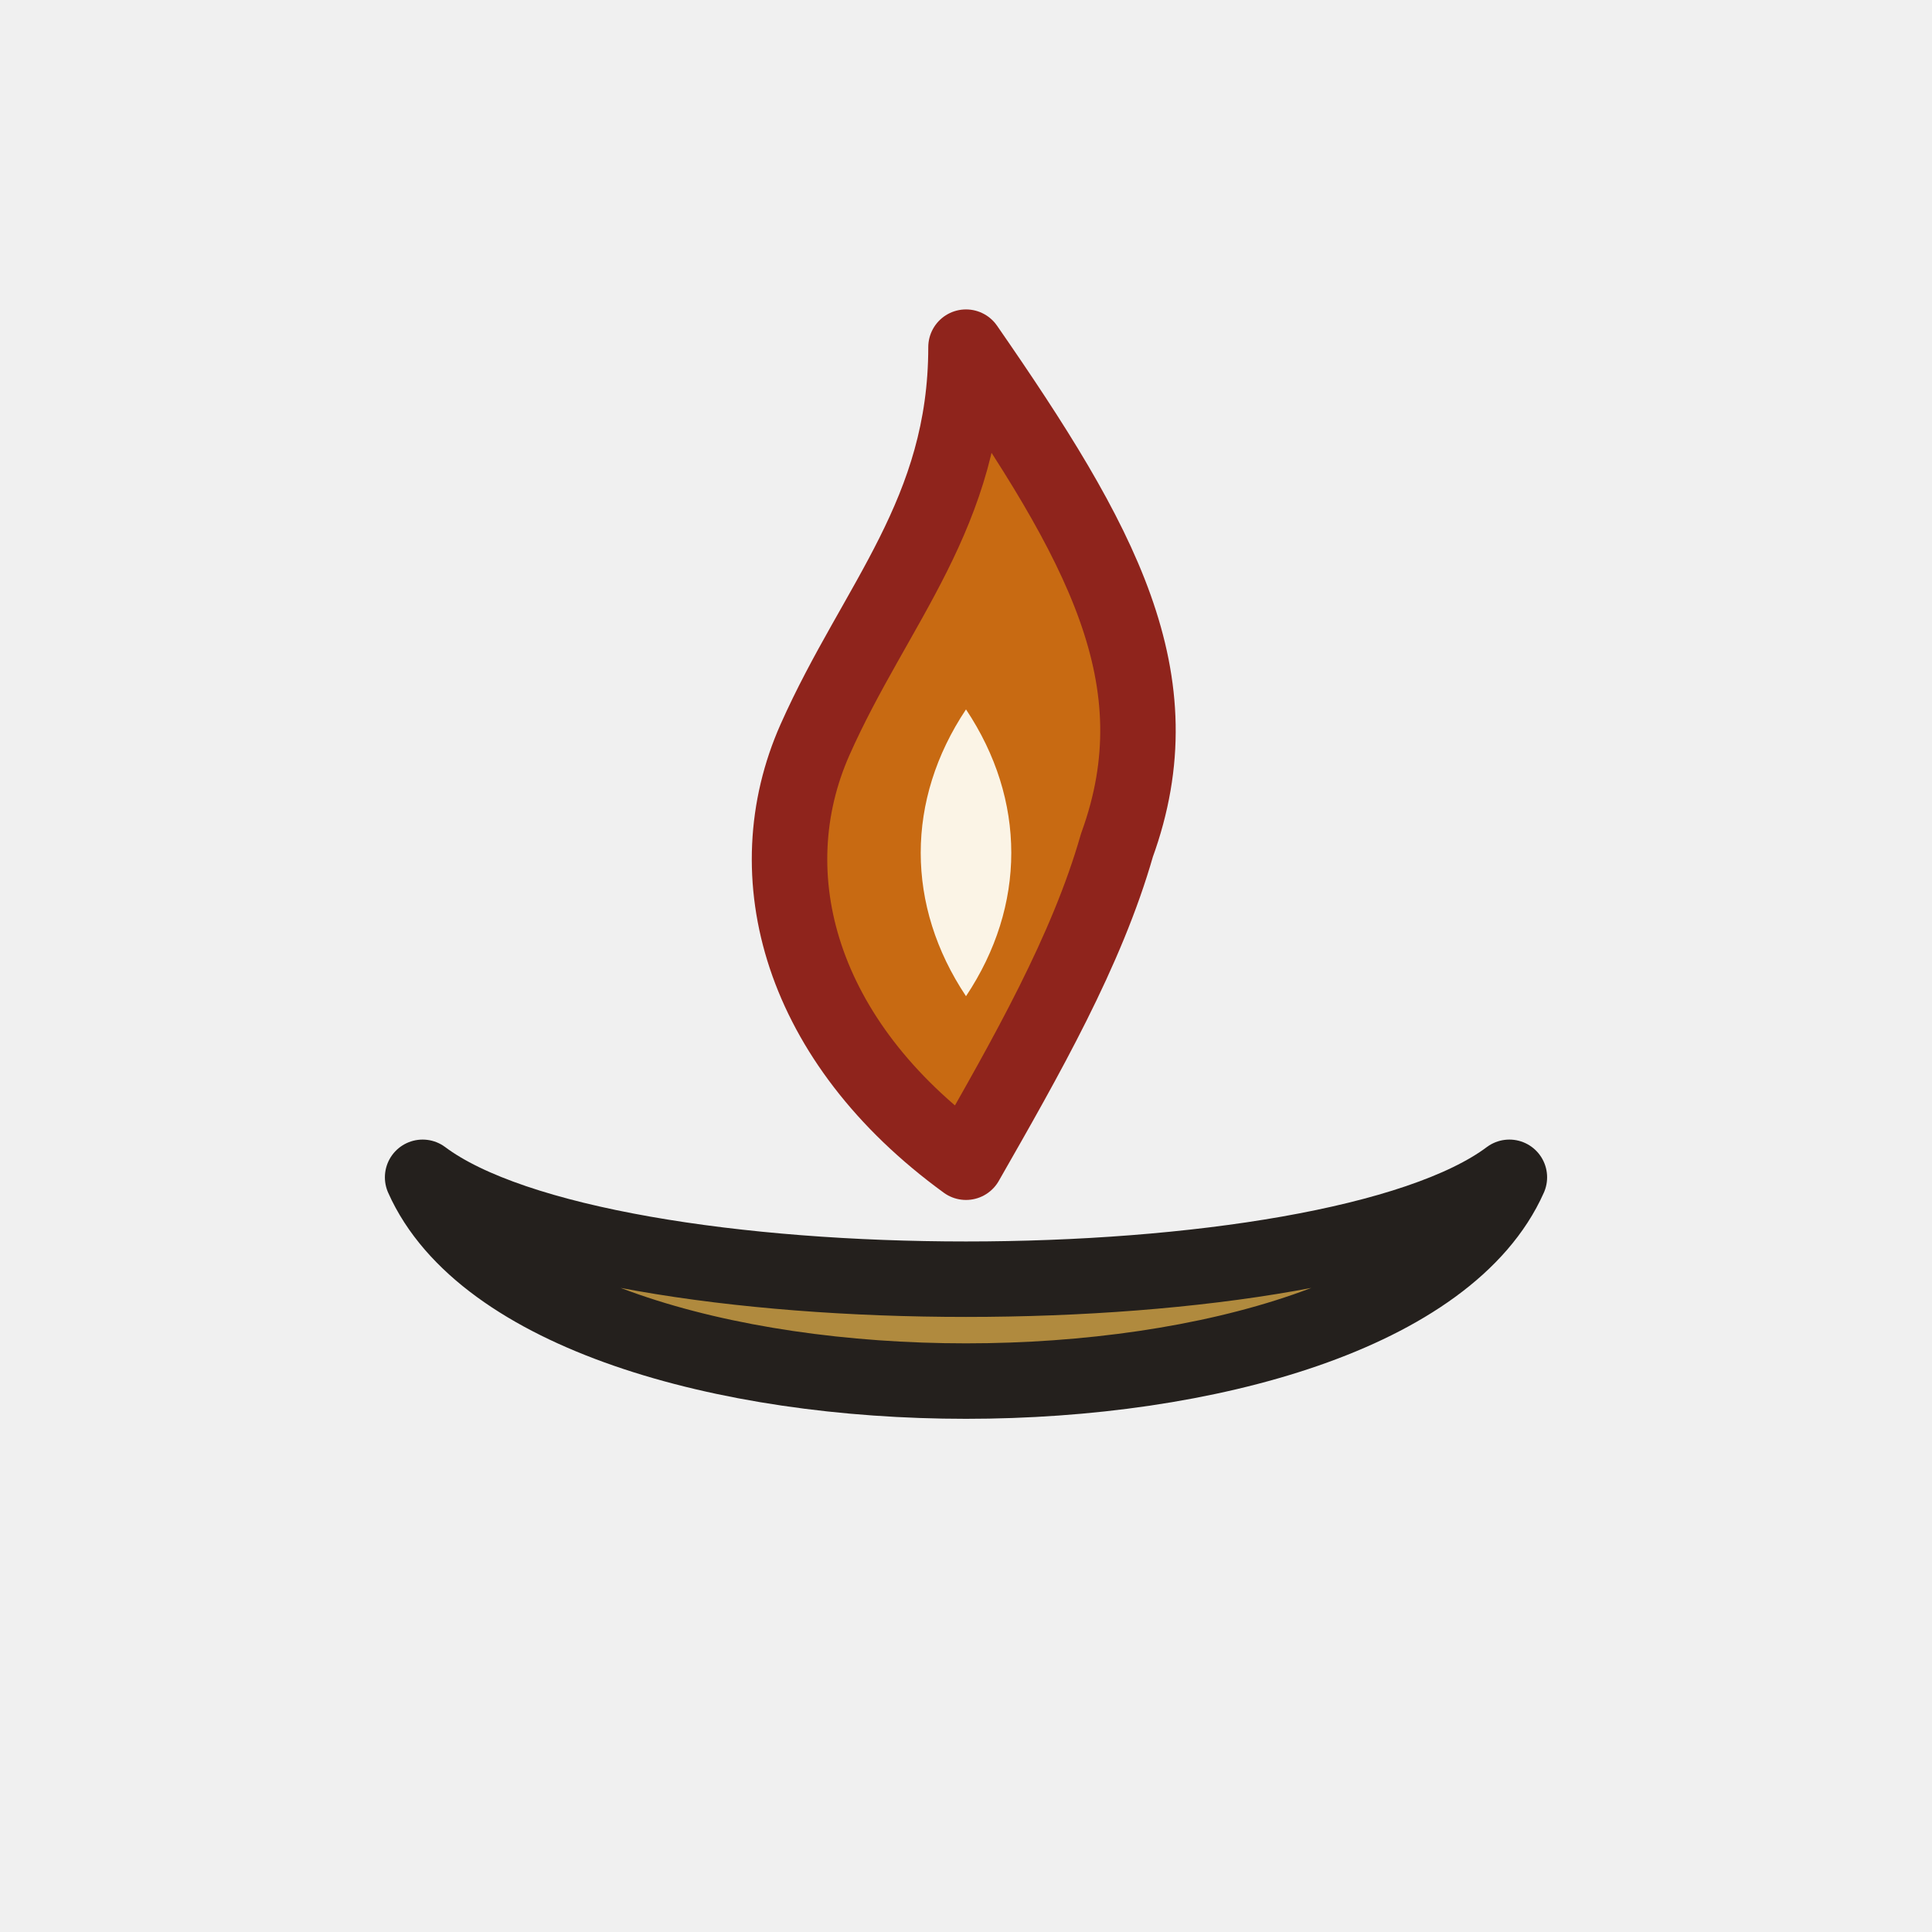
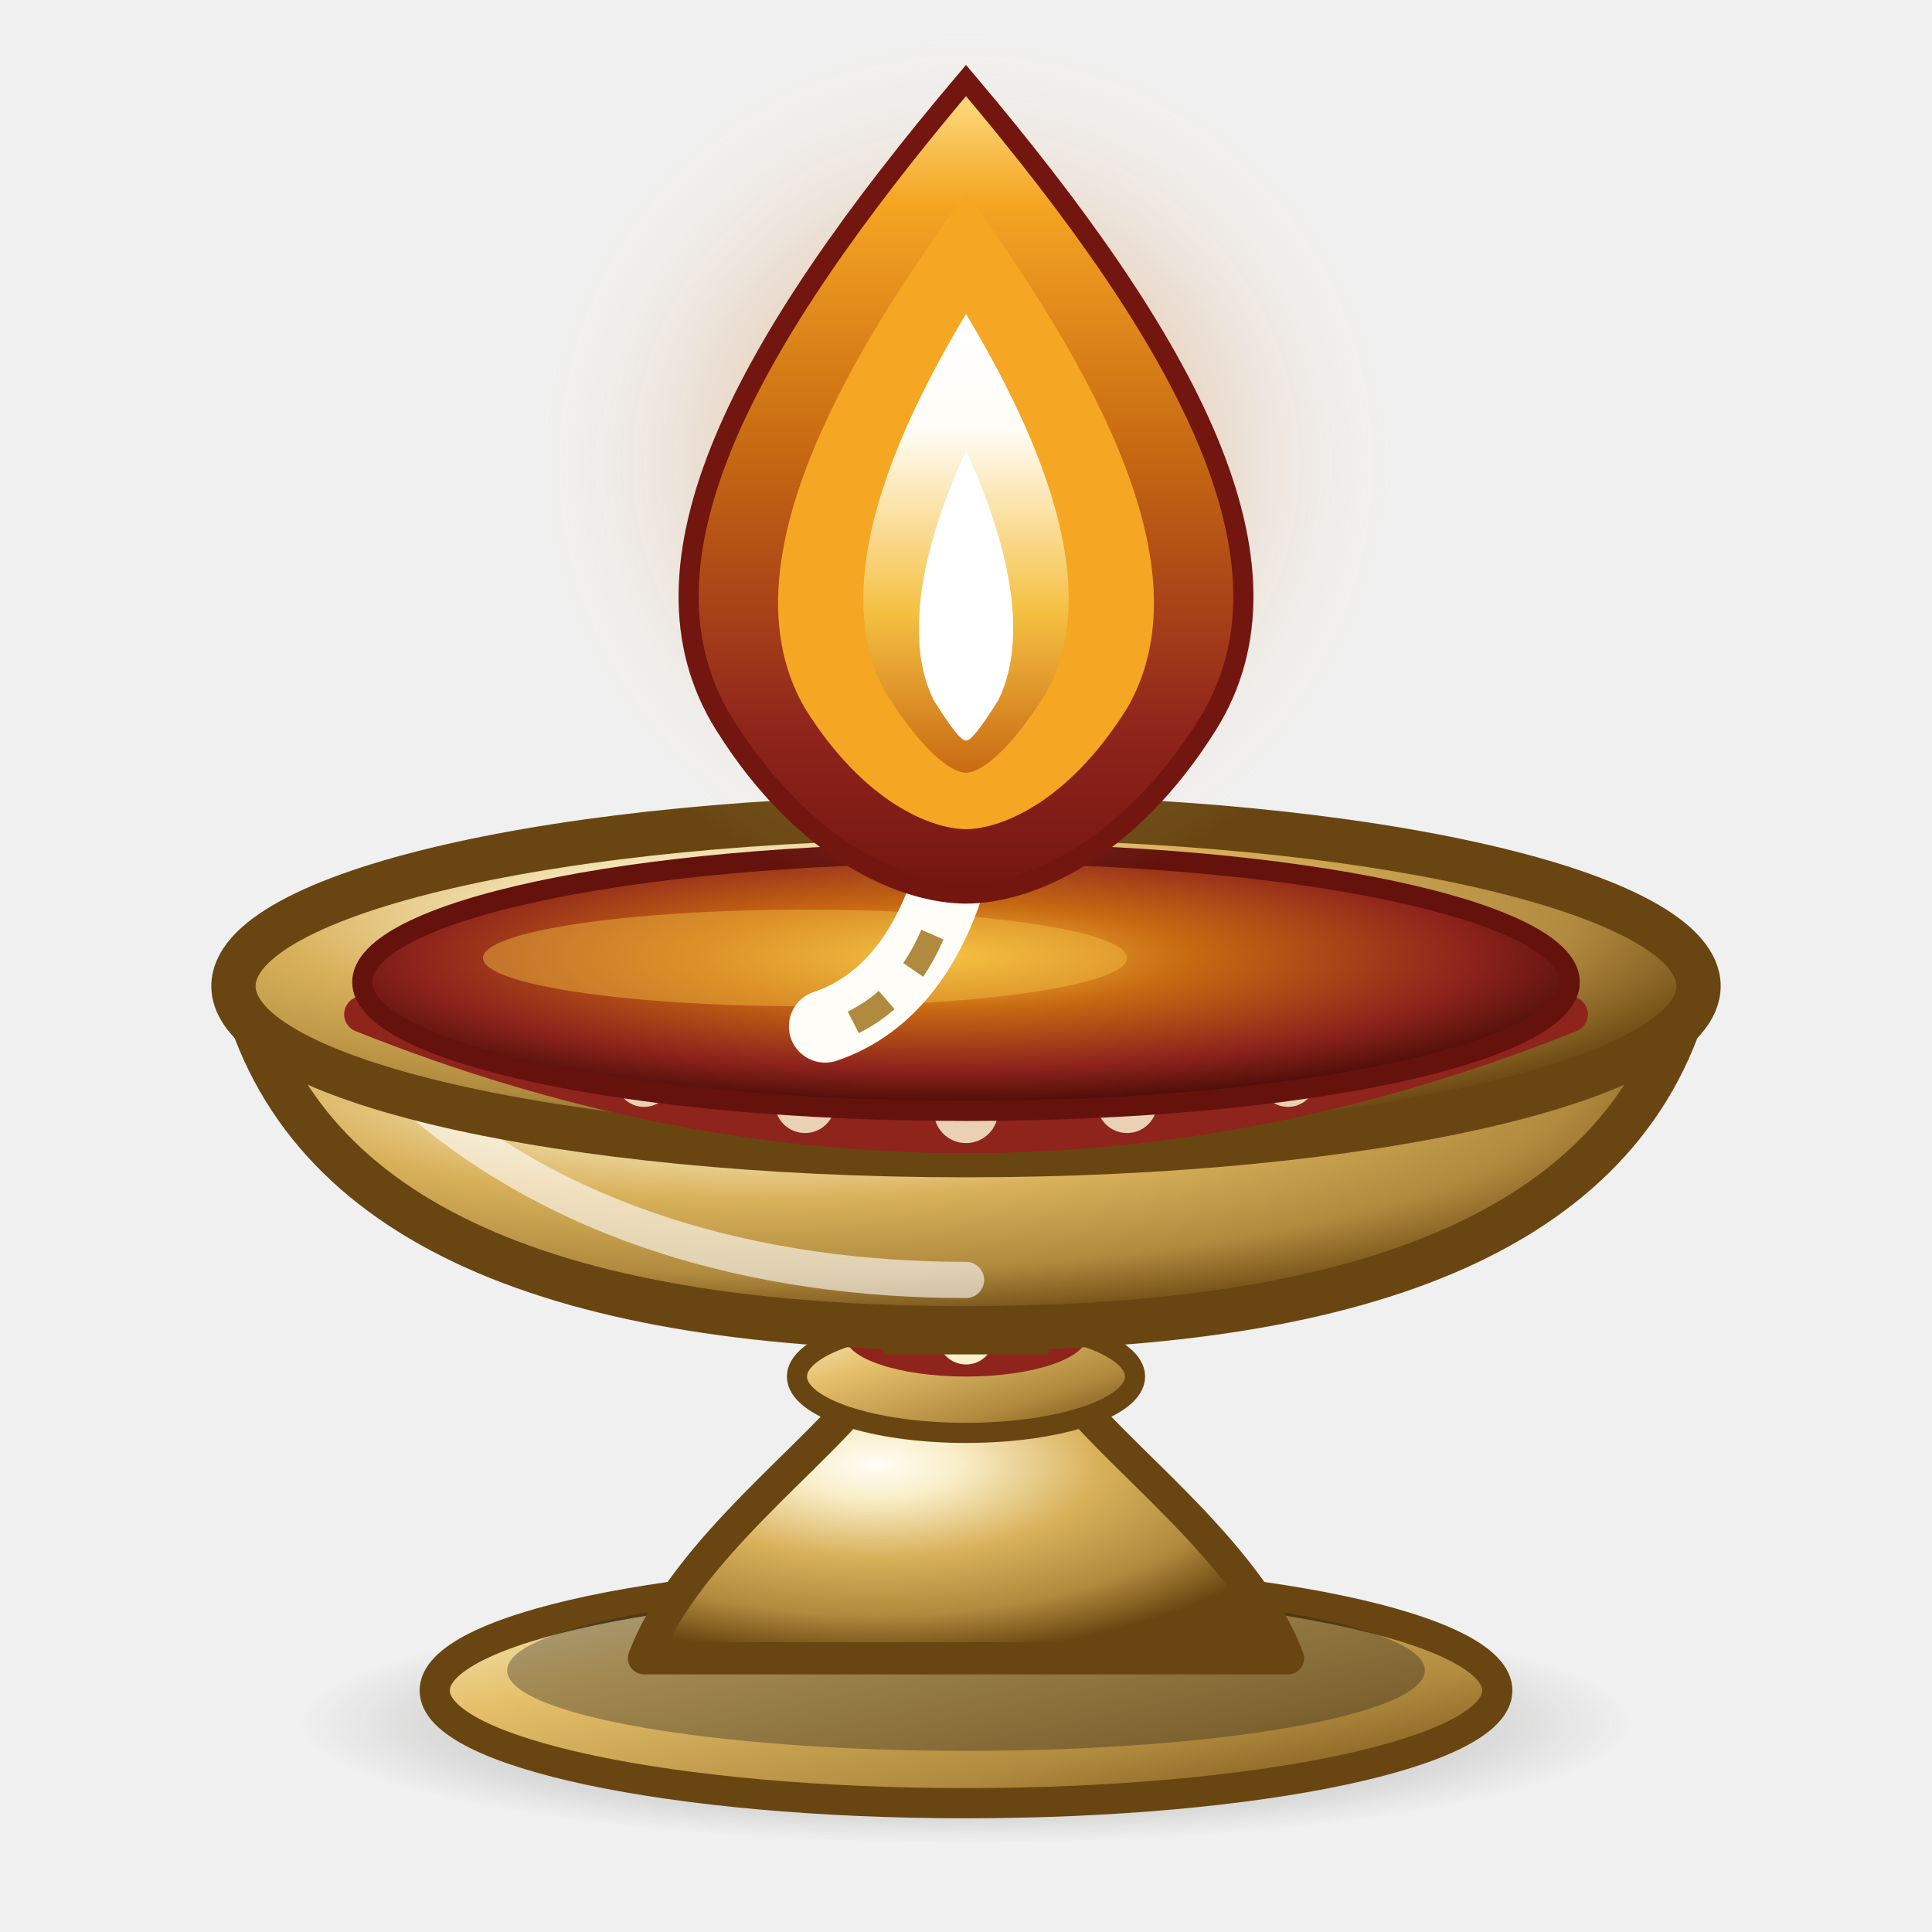
- <svg xmlns="http://www.w3.org/2000/svg" viewBox="0 0 128 128" fill="none" role="img" aria-labelledby="title desc">
-   <path d="M28 78C40 87 88 87 100 78C92 96 36 96 28 78Z" fill="#B08A3E" stroke="#24201D" stroke-width="5" stroke-linecap="round" stroke-linejoin="round" />
-   <path d="M64 77C53 69 50 58 54 49C58 40 64 34 64 23C73 36 78 45 74 56C72 63 68 70 64 77Z" fill="#C86A12" stroke="#8F241C" stroke-width="5" stroke-linecap="round" stroke-linejoin="round" />
-   <path d="M64 66C60 60 60 53 64 47C68 53 68 60 64 66Z" fill="#FBF4E6" />
+ <svg xmlns="http://www.w3.org/2000/svg" viewBox="0 0 48 48" width="48" height="48" fill="none" xml:space="preserve">
+   <defs>
+     <radialGradient id="dyaBrassBowl" cx="36%" cy="28%" r="72%">
+       <stop offset="0%" stop-color="#FFFDF7" />
+       <stop offset="18%" stop-color="#F9EEC8" />
+       <stop offset="48%" stop-color="#D9B15B" />
+       <stop offset="78%" stop-color="#B08A3E" />
+       <stop offset="100%" stop-color="#694611" />
+     </radialGradient>
+     <linearGradient id="dyaGoldLinear" x1="0%" y1="0%" x2="100%" y2="100%">
+       <stop offset="0%" stop-color="#FAF0CE" />
+       <stop offset="30%" stop-color="#E5C16C" />
+       <stop offset="70%" stop-color="#B08A3E" />
+       <stop offset="100%" stop-color="#694611" />
+     </linearGradient>
+     <radialGradient id="dyaOilGlow" cx="48%" cy="40%" r="58%">
+       <stop offset="0%" stop-color="#F5C042" />
+       <stop offset="35%" stop-color="#C86A12" />
+       <stop offset="75%" stop-color="#8F241C" />
+       <stop offset="100%" stop-color="#4A0C08" />
+     </radialGradient>
+     <linearGradient id="dyaFlameOuter" x1="0%" y1="100%" x2="0%" y2="0%">
+       <stop offset="0%" stop-color="#731610" />
+       <stop offset="20%" stop-color="#8F241C" />
+       <stop offset="55%" stop-color="#C86A12" />
+       <stop offset="85%" stop-color="#F5A623" />
+       <stop offset="100%" stop-color="#FDE38C" />
+     </linearGradient>
+     <linearGradient id="dyaFlameCore" x1="0%" y1="100%" x2="0%" y2="0%">
+       <stop offset="0%" stop-color="#C86A12" />
+       <stop offset="35%" stop-color="#F5C042" />
+       <stop offset="75%" stop-color="#FFFDF7" />
+       <stop offset="100%" stop-color="#FFFFFF" />
+     </linearGradient>
+     <radialGradient id="dyaFlameHalo" cx="50%" cy="50%" r="50%">
+       <stop offset="0%" stop-color="#F5A623" stop-opacity="0.45" />
+       <stop offset="50%" stop-color="#C86A12" stop-opacity="0.2" />
+       <stop offset="100%" stop-color="#FBF4E6" stop-opacity="0" />
+     </radialGradient>
+     <radialGradient id="dyaFloorShadow" cx="50%" cy="50%" r="50%">
+       <stop offset="0%" stop-color="#24201D" stop-opacity="0.45" />
+       <stop offset="65%" stop-color="#24201D" stop-opacity="0.18" />
+       <stop offset="100%" stop-color="#24201D" stop-opacity="0" />
+     </radialGradient>
+   </defs>
+   <ellipse cx="24" cy="42.8" rx="16.5" ry="3" fill="url(#dyaFloorShadow)" />
+   <ellipse cx="24" cy="42" rx="13.2" ry="2.8" fill="url(#dyaGoldLinear)" stroke="#694611" stroke-width="0.75" />
+   <ellipse cx="24" cy="41.5" rx="11.4" ry="2" fill="#24201D" opacity="0.35" />
+   <path d="       M 16,41.2       C 17,38.5 20.5,36 21.5,34.5       L 26.5,34.5       C 27.5,36 31,38.5 32,41.2       Z     " fill="url(#dyaBrassBowl)" stroke="#694611" stroke-width="0.8" stroke-linejoin="round" />
+   <ellipse cx="24" cy="34.2" rx="4.2" ry="1.4" fill="url(#dyaGoldLinear)" stroke="#694611" stroke-width="0.5" />
+   <ellipse cx="24" cy="33.2" rx="3" ry="1" fill="#8F241C" />
+   <circle cx="24" cy="33.2" r="0.7" fill="#FAF0CE" />
+   <rect x="22.2" y="30.2" width="3.6" height="3.2" fill="url(#dyaGoldLinear)" stroke="#694611" stroke-width="0.5" />
+   <ellipse cx="24" cy="30" rx="9" ry="2.5" fill="#24201D" opacity="0.35" />
+   <path d="       M 6,24.5       C 7.5,30.5 14,33 24,33       C 34,33 40.5,30.5 42,24.5       C 37,27 31,27.8 24,27.8       C 17,27.8 11,27 6,24.5       Z     " fill="url(#dyaBrassBowl)" stroke="#694611" stroke-width="1.1" stroke-linejoin="round" />
+   <path d="M 9.5,26.5 C 13.5,30.5 19,31.8 24,31.8" stroke="#FFFFFF" stroke-width="0.9" stroke-linecap="round" opacity="0.6" fill="none" />
+   <ellipse cx="24" cy="24.5" rx="18.2" ry="4.2" fill="url(#dyaBrassBowl)" stroke="#694611" stroke-width="1.1" />
+   <path d="       M 9,25.2       Q 16.5,28.2 24,28.2       Q 31.5,28.2 39,25.2     " stroke="#8F241C" stroke-width="0.9" stroke-linecap="round" fill="none" />
+   <g fill="#FAF0CE" opacity="0.85">
+     <circle cx="12" cy="25.8" r="0.65" />
+     <circle cx="16" cy="26.8" r="0.7" />
+     <circle cx="20" cy="27.4" r="0.75" />
+     <circle cx="24" cy="27.6" r="0.8" />
+     <circle cx="28" cy="27.4" r="0.75" />
+     <circle cx="32" cy="26.8" r="0.7" />
+     <circle cx="36" cy="25.8" r="0.65" />
+   </g>
+   <ellipse cx="24" cy="24.4" rx="15" ry="3.2" fill="url(#dyaOilGlow)" stroke="#65120D" stroke-width="0.5" />
+   <ellipse cx="20" cy="23.8" rx="8" ry="1.2" fill="#F5C042" opacity="0.45" />
+   <path d="       M 20.5,25.5       C 22,25 23.5,23.5 24,20     " stroke="#FFFDF7" stroke-width="1.8" stroke-linecap="round" fill="none" />
+   <path d="       M 21.2,25.4       C 22.4,24.8 23.4,23.6 23.8,20.8     " stroke="#B08A3E" stroke-width="0.6" stroke-dasharray="1 1" fill="none" />
+   <ellipse cx="24" cy="19.8" rx="1.1" ry="1.6" fill="#24201D" />
+   <circle cx="24" cy="19.2" r="0.8" fill="#8F241C" />
+   <circle cx="24" cy="18.8" r="0.45" fill="#F5C042" />
+   <circle cx="24" cy="11.5" r="11" fill="url(#dyaFlameHalo)" />
+   <path d="       M 24,2       C 29.5,8.5 32.5,14 30,18       C 28,21.2 25.5,22.2 24,22.2       C 22.5,22.2 20,21.2 18,18       C 15.5,14 18.5,8.5 24,2       Z     " fill="url(#dyaFlameOuter)" stroke="#731610" stroke-width="0.5" />
+   <path d="       M 24,4.8       C 27.8,10 29.8,14.5 28,17.6       C 26.5,20 24.8,20.6 24,20.6       C 23.2,20.6 21.5,20 20,17.6       C 18.2,14.5 20.2,10 24,4.8       Z     " fill="#F5A623" />
+   <path d="       M 24,7.8       C 26.4,11.8 27.2,15 26,17.2       C 25,18.8 24.3,19.2 24,19.2       C 23.7,19.2 23,18.8 22,17.2       C 20.8,15 21.6,11.8 24,7.8       Z     " fill="url(#dyaFlameCore)" />
+   <path d="       M 24,11.2       C 25.2,13.8 25.5,16 24.8,17.4       C 24.3,18.2 24.1,18.4 24,18.4       C 23.9,18.4 23.7,18.2 23.2,17.4       C 22.5,16 22.8,13.8 24,11.2       Z     " fill="#FFFFFF" />
+   <circle cx="24" cy="15.8" r="1.1" fill="#FFFFFF" />
</svg>
